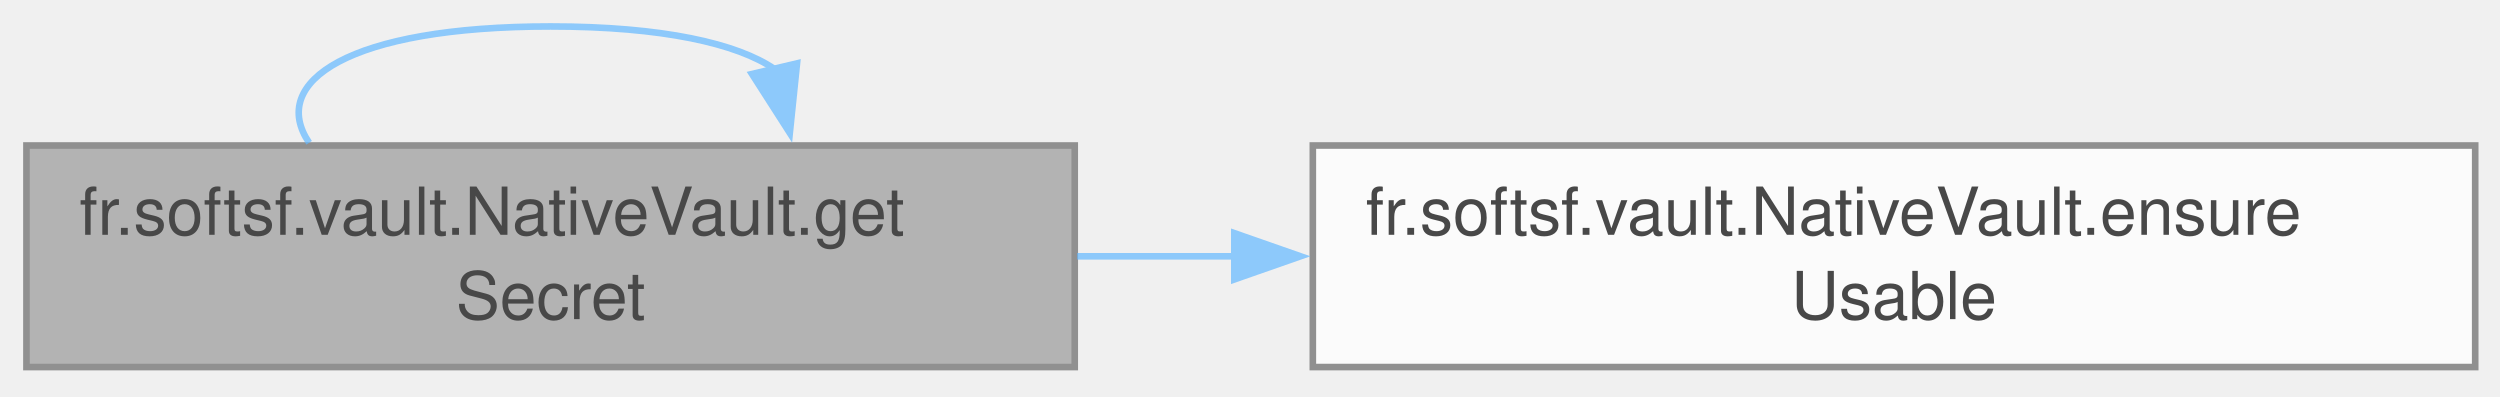
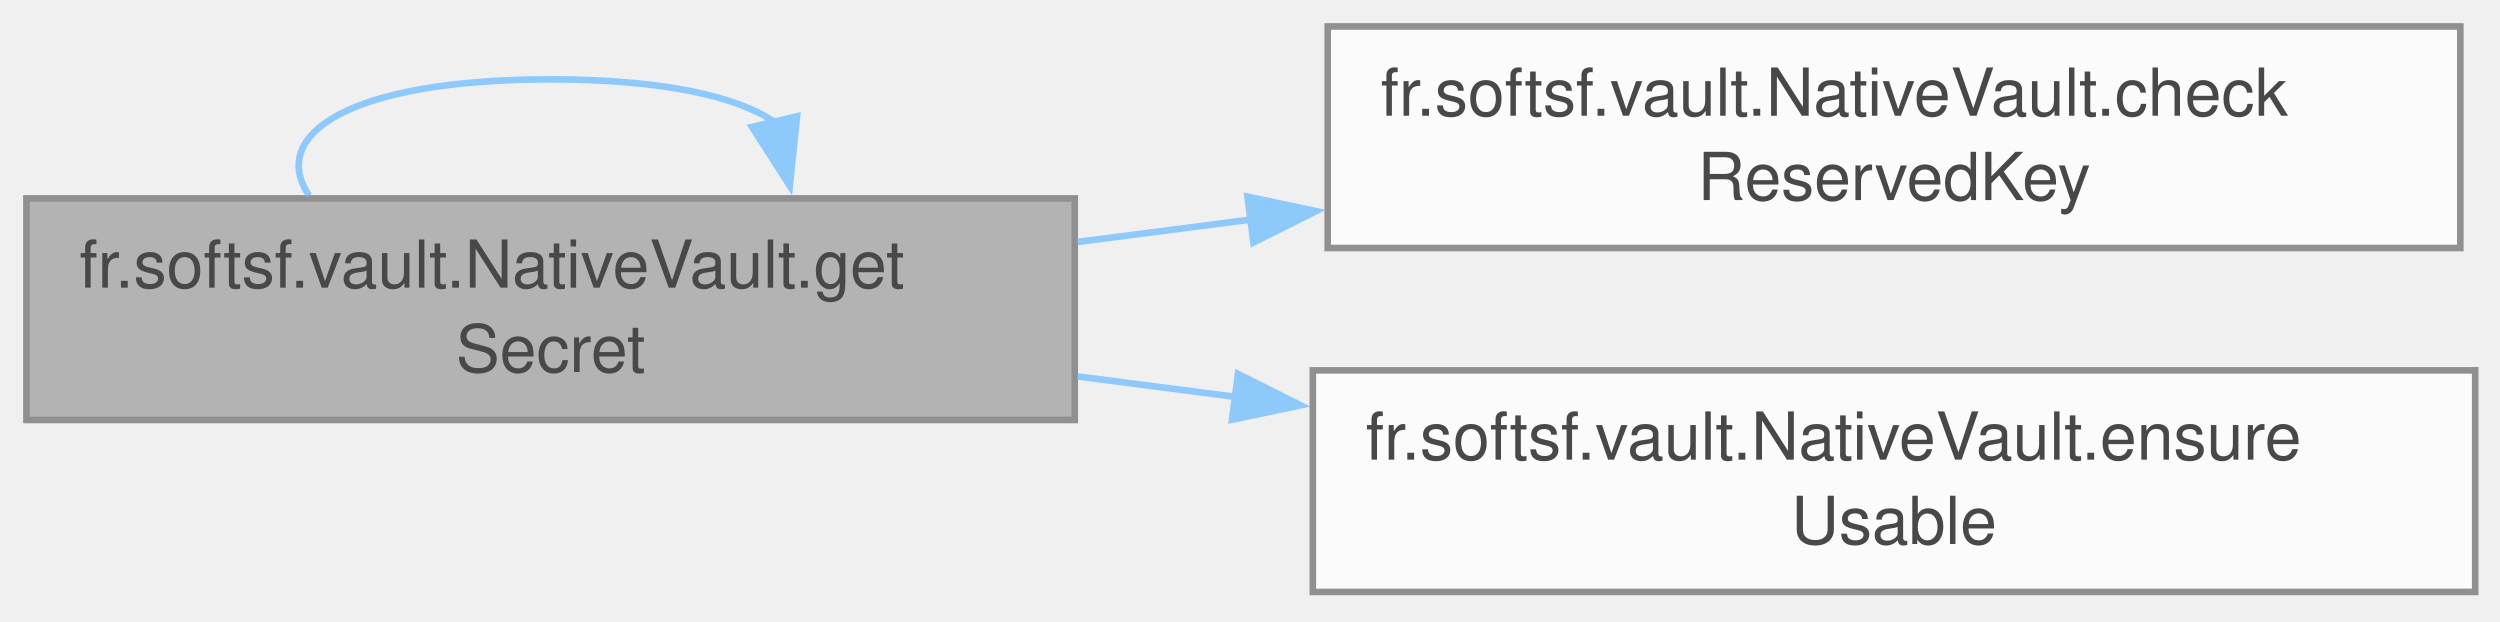
- <svg xmlns="http://www.w3.org/2000/svg" xmlns:xlink="http://www.w3.org/1999/xlink" width="378pt" height="60pt" viewBox="0.00 0.00 378.00 60.00">
+ <svg xmlns="http://www.w3.org/2000/svg" xmlns:xlink="http://www.w3.org/1999/xlink" width="378pt" height="94pt" viewBox="0.00 0.00 378.00 94.00">
  <svg id="main" version="1.1" xml:space="preserve">
    <style type="text/css">
.node, .edge {opacity: 0.7;}
.node.selected, .edge.selected {opacity: 1;}
.edge:hover path { stroke: red; }
.edge:hover polygon { stroke: red; fill: red; }
</style>
    <svg id="graph" class="graph">
-       <g id="graph0" class="graph" transform="scale(1 1) rotate(0) translate(4 55.5)">
+       <g id="graph0" class="graph" transform="scale(1 1) rotate(0) translate(4 89.5)">
        <g id="Node000001" class="node">
          <g id="a_Node000001">
            <a xlink:title="Retrieves a secret from the native credential store using a character array key.">
-               <polygon fill="#999999" stroke="#666666" points="158.5,-33.5 0,-33.5 0,0 158.5,0 158.5,-33.5" />
-               <text xml:space="preserve" text-anchor="start" x="8" y="-20" font-family="Helvetica,sans-Serif" font-size="10.00">fr.softsf.vault.NativeVault.get</text>
-               <text xml:space="preserve" text-anchor="middle" x="79.25" y="-7.25" font-family="Helvetica,sans-Serif" font-size="10.00">Secret</text>
+               <polygon fill="#999999" stroke="#666666" points="158.5,-59.5 0,-59.5 0,-26 158.5,-26 158.5,-59.5" />
+               <text xml:space="preserve" text-anchor="start" x="8" y="-46" font-family="Helvetica,sans-Serif" font-size="10.00">fr.softsf.vault.NativeVault.get</text>
+               <text xml:space="preserve" text-anchor="middle" x="79.25" y="-33.25" font-family="Helvetica,sans-Serif" font-size="10.00">Secret</text>
            </a>
          </g>
        </g>
-         <g id="edge2_Node000001_Node000001" class="edge">
-           <g id="a_edge2_Node000001_Node000001">
+         <g id="edge3_Node000001_Node000001" class="edge">
+           <g id="a_edge3_Node000001_Node000001">
            <a xlink:title=" ">
-               <path fill="none" stroke="#63b8ff" d="M42.74,-33.91C36.53,-43.12 48.7,-51.5 79.25,-51.5 96.19,-51.5 107.49,-48.92 113.12,-45.05" />
-               <polygon fill="#63b8ff" stroke="#63b8ff" points="116.51,-45.92 115.42,-35.39 109.7,-44.31 116.51,-45.92" />
+               <path fill="none" stroke="#63b8ff" d="M42.74,-59.91C36.53,-69.12 48.7,-77.5 79.25,-77.5 96.19,-77.5 107.49,-74.92 113.12,-71.05" />
+               <polygon fill="#63b8ff" stroke="#63b8ff" points="116.51,-71.92 115.42,-61.39 109.7,-70.31 116.51,-71.92" />
            </a>
          </g>
        </g>
        <g id="Node000002" class="node">
          <g id="a_Node000002">
+             <a xlink:href="classfr_1_1softsf_1_1vault_1_1NativeVault.html#ac55e8b386876fbcea7fd9c56d2cc376b" target="_top" xlink:title="Checks whether the given key starts with the reserved library prefix.">
+               <polygon fill="white" stroke="#666666" points="368,-85.5 196.75,-85.5 196.75,-52 368,-52 368,-85.5" />
+               <text xml:space="preserve" text-anchor="start" x="204.75" y="-72" font-family="Helvetica,sans-Serif" font-size="10.00">fr.softsf.vault.NativeVault.check</text>
+               <text xml:space="preserve" text-anchor="middle" x="282.38" y="-59.25" font-family="Helvetica,sans-Serif" font-size="10.00">ReservedKey</text>
+             </a>
+           </g>
+         </g>
+         <g id="edge1_Node000001_Node000002" class="edge">
+           <g id="a_edge1_Node000001_Node000002">
+             <a xlink:title=" ">
+               <path fill="none" stroke="#63b8ff" d="M158.87,-52.91C167.55,-54.04 176.46,-55.19 185.31,-56.33" />
+               <polygon fill="#63b8ff" stroke="#63b8ff" points="184.62,-59.77 194.99,-57.58 185.52,-52.83 184.62,-59.77" />
+             </a>
+           </g>
+         </g>
+         <g id="Node000003" class="node">
+           <g id="a_Node000003">
            <a xlink:href="classfr_1_1softsf_1_1vault_1_1NativeVault.html#a70a09e700fc761b5fb476840b7c85874" target="_top" xlink:title="Ensures that a strategy is available before performing operations.">
              <polygon fill="white" stroke="#666666" points="370.25,-33.5 194.5,-33.5 194.5,0 370.25,0 370.25,-33.5" />
              <text xml:space="preserve" text-anchor="start" x="202.5" y="-20" font-family="Helvetica,sans-Serif" font-size="10.00">fr.softsf.vault.NativeVault.ensure</text>
              <text xml:space="preserve" text-anchor="middle" x="282.38" y="-7.25" font-family="Helvetica,sans-Serif" font-size="10.00">Usable</text>
            </a>
          </g>
        </g>
-         <g id="edge1_Node000001_Node000002" class="edge">
-           <g id="a_edge1_Node000001_Node000002">
+         <g id="edge2_Node000001_Node000003" class="edge">
+           <g id="a_edge2_Node000001_Node000003">
            <a xlink:title=" ">
-               <path fill="none" stroke="#63b8ff" d="M158.87,-16.75C166.74,-16.75 174.79,-16.75 182.82,-16.75" />
-               <polygon fill="#63b8ff" stroke="#63b8ff" points="182.63,-20.25 192.63,-16.75 182.63,-13.25 182.63,-20.25" />
+               <path fill="none" stroke="#63b8ff" d="M158.87,-32.59C166.74,-31.57 174.79,-30.53 182.82,-29.49" />
+               <polygon fill="#63b8ff" stroke="#63b8ff" points="183.18,-32.97 192.65,-28.22 182.28,-26.03 183.18,-32.97" />
            </a>
          </g>
        </g>
      </g>
    </svg>
  </svg>
  <style type="text/css">

[data-mouse-over-selected='false'] { opacity: 0.7; }
[data-mouse-over-selected='true']  { opacity: 1.0; }

</style>
</svg>
